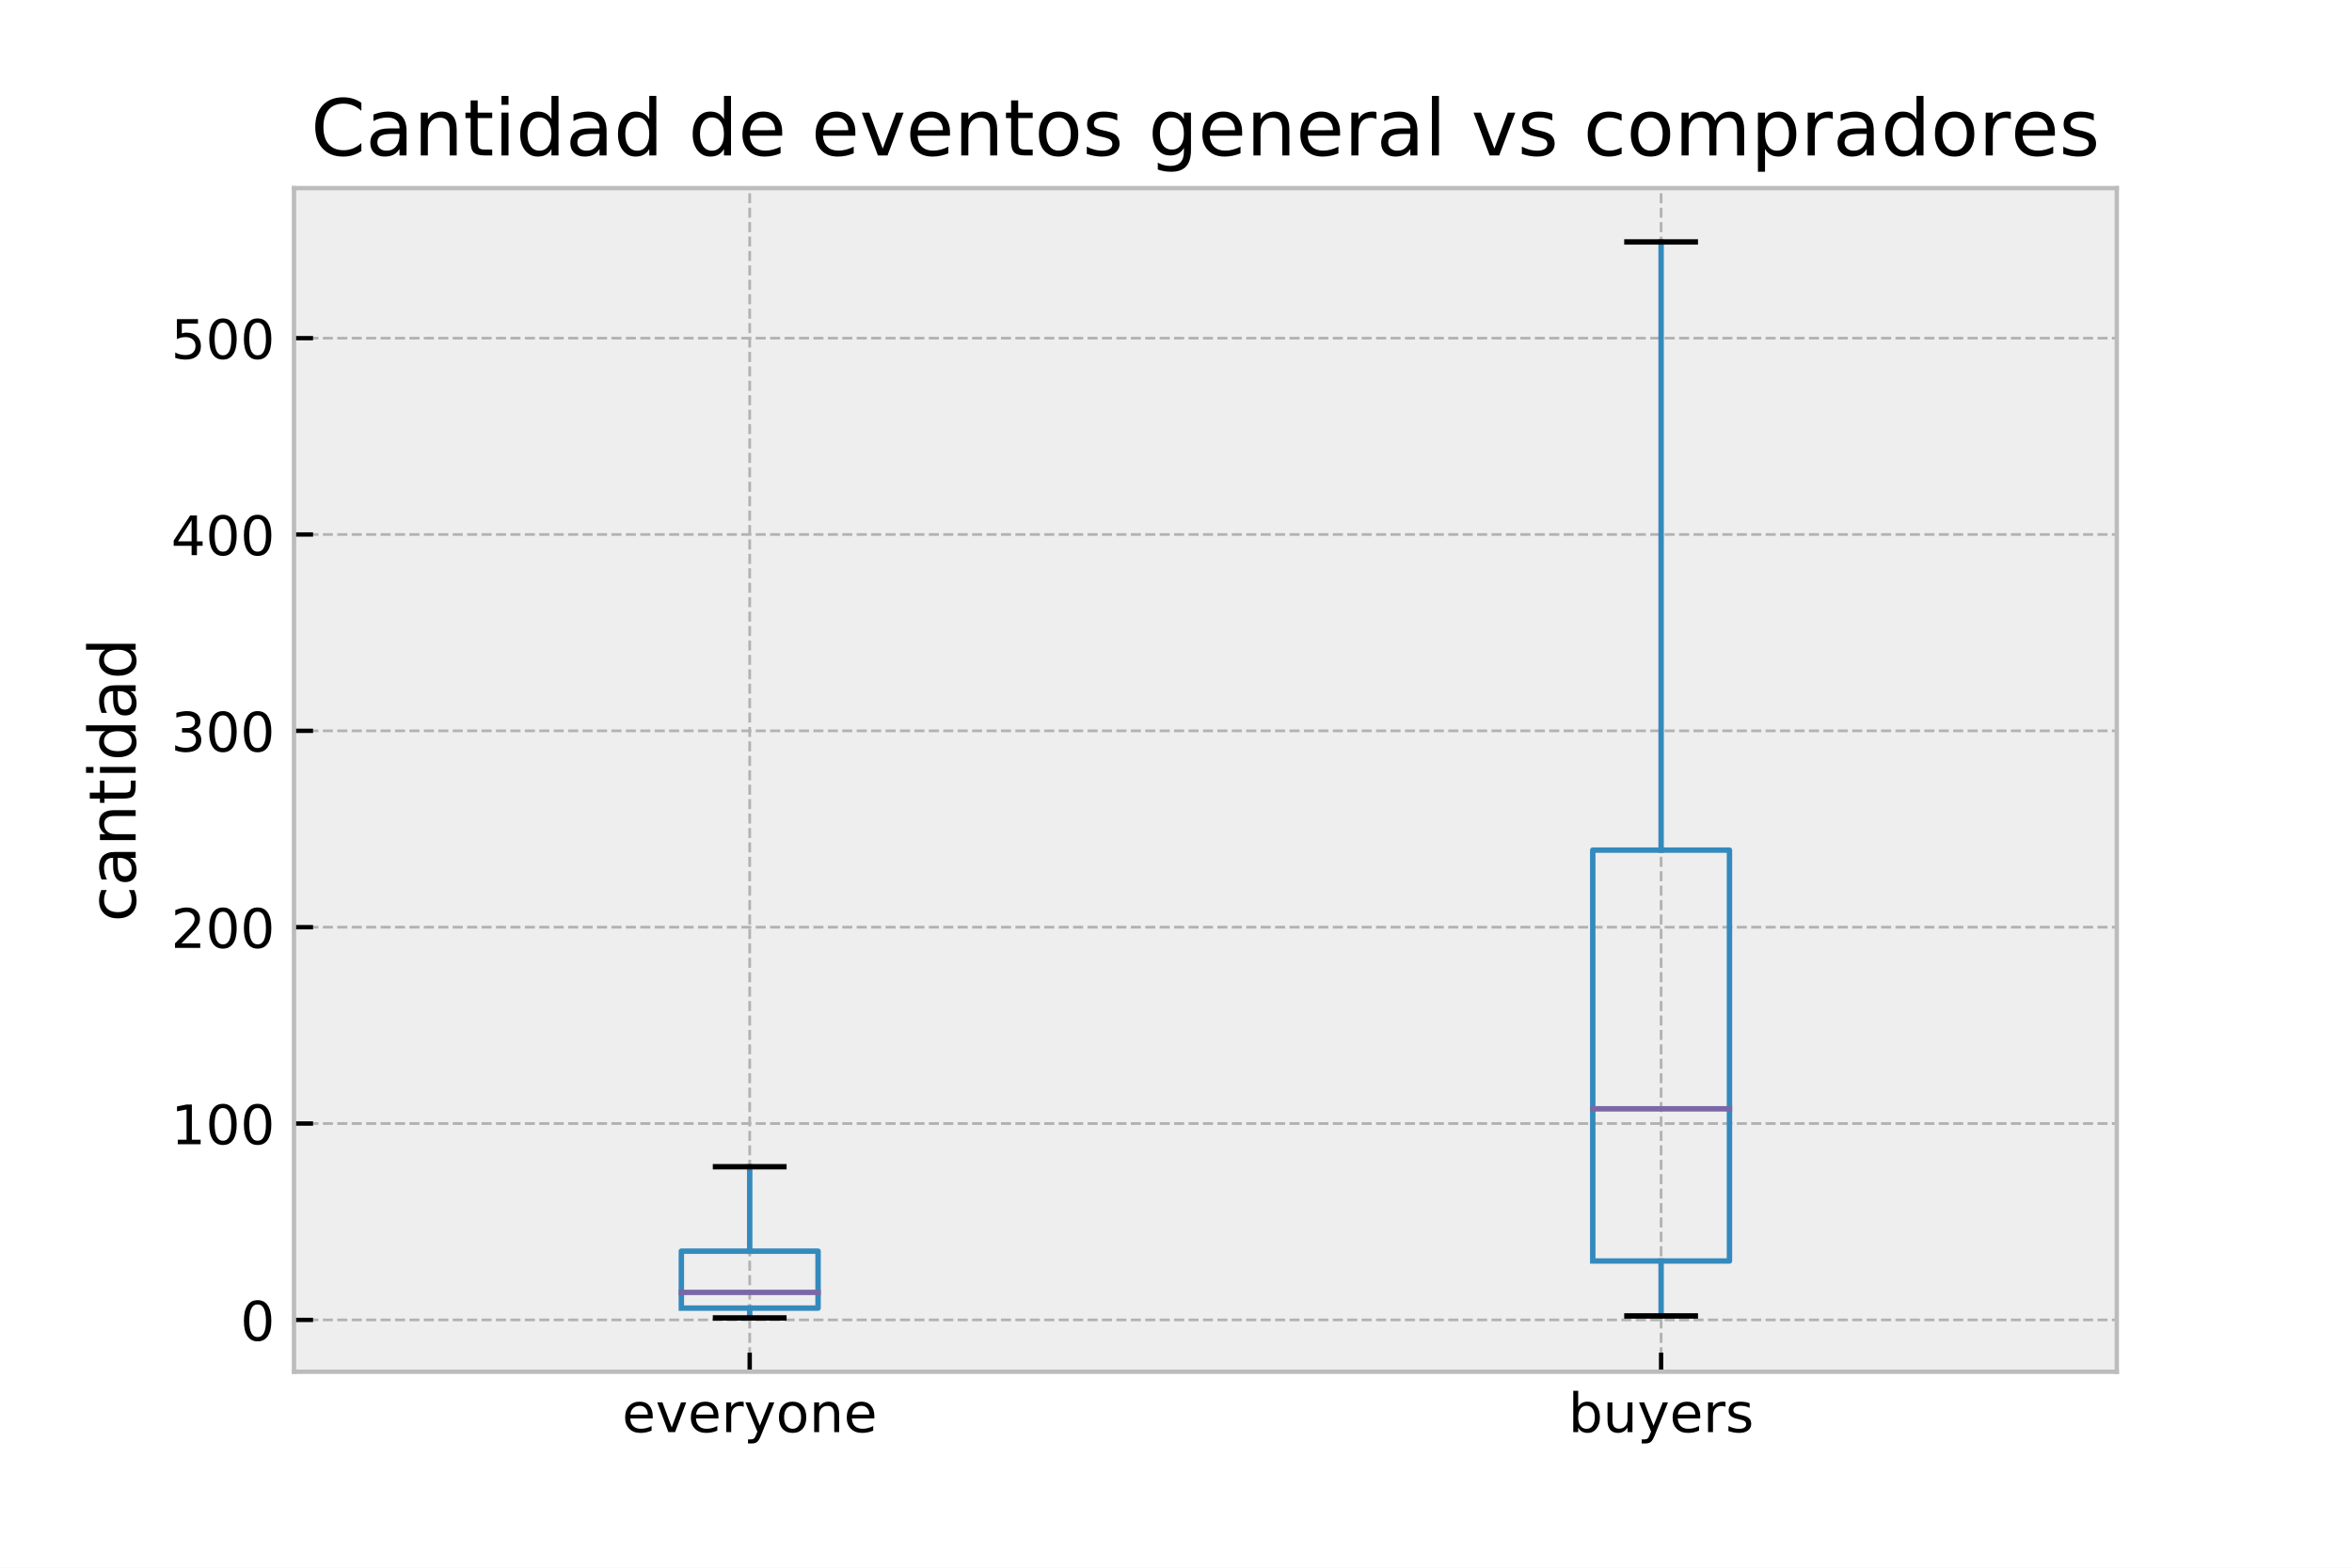
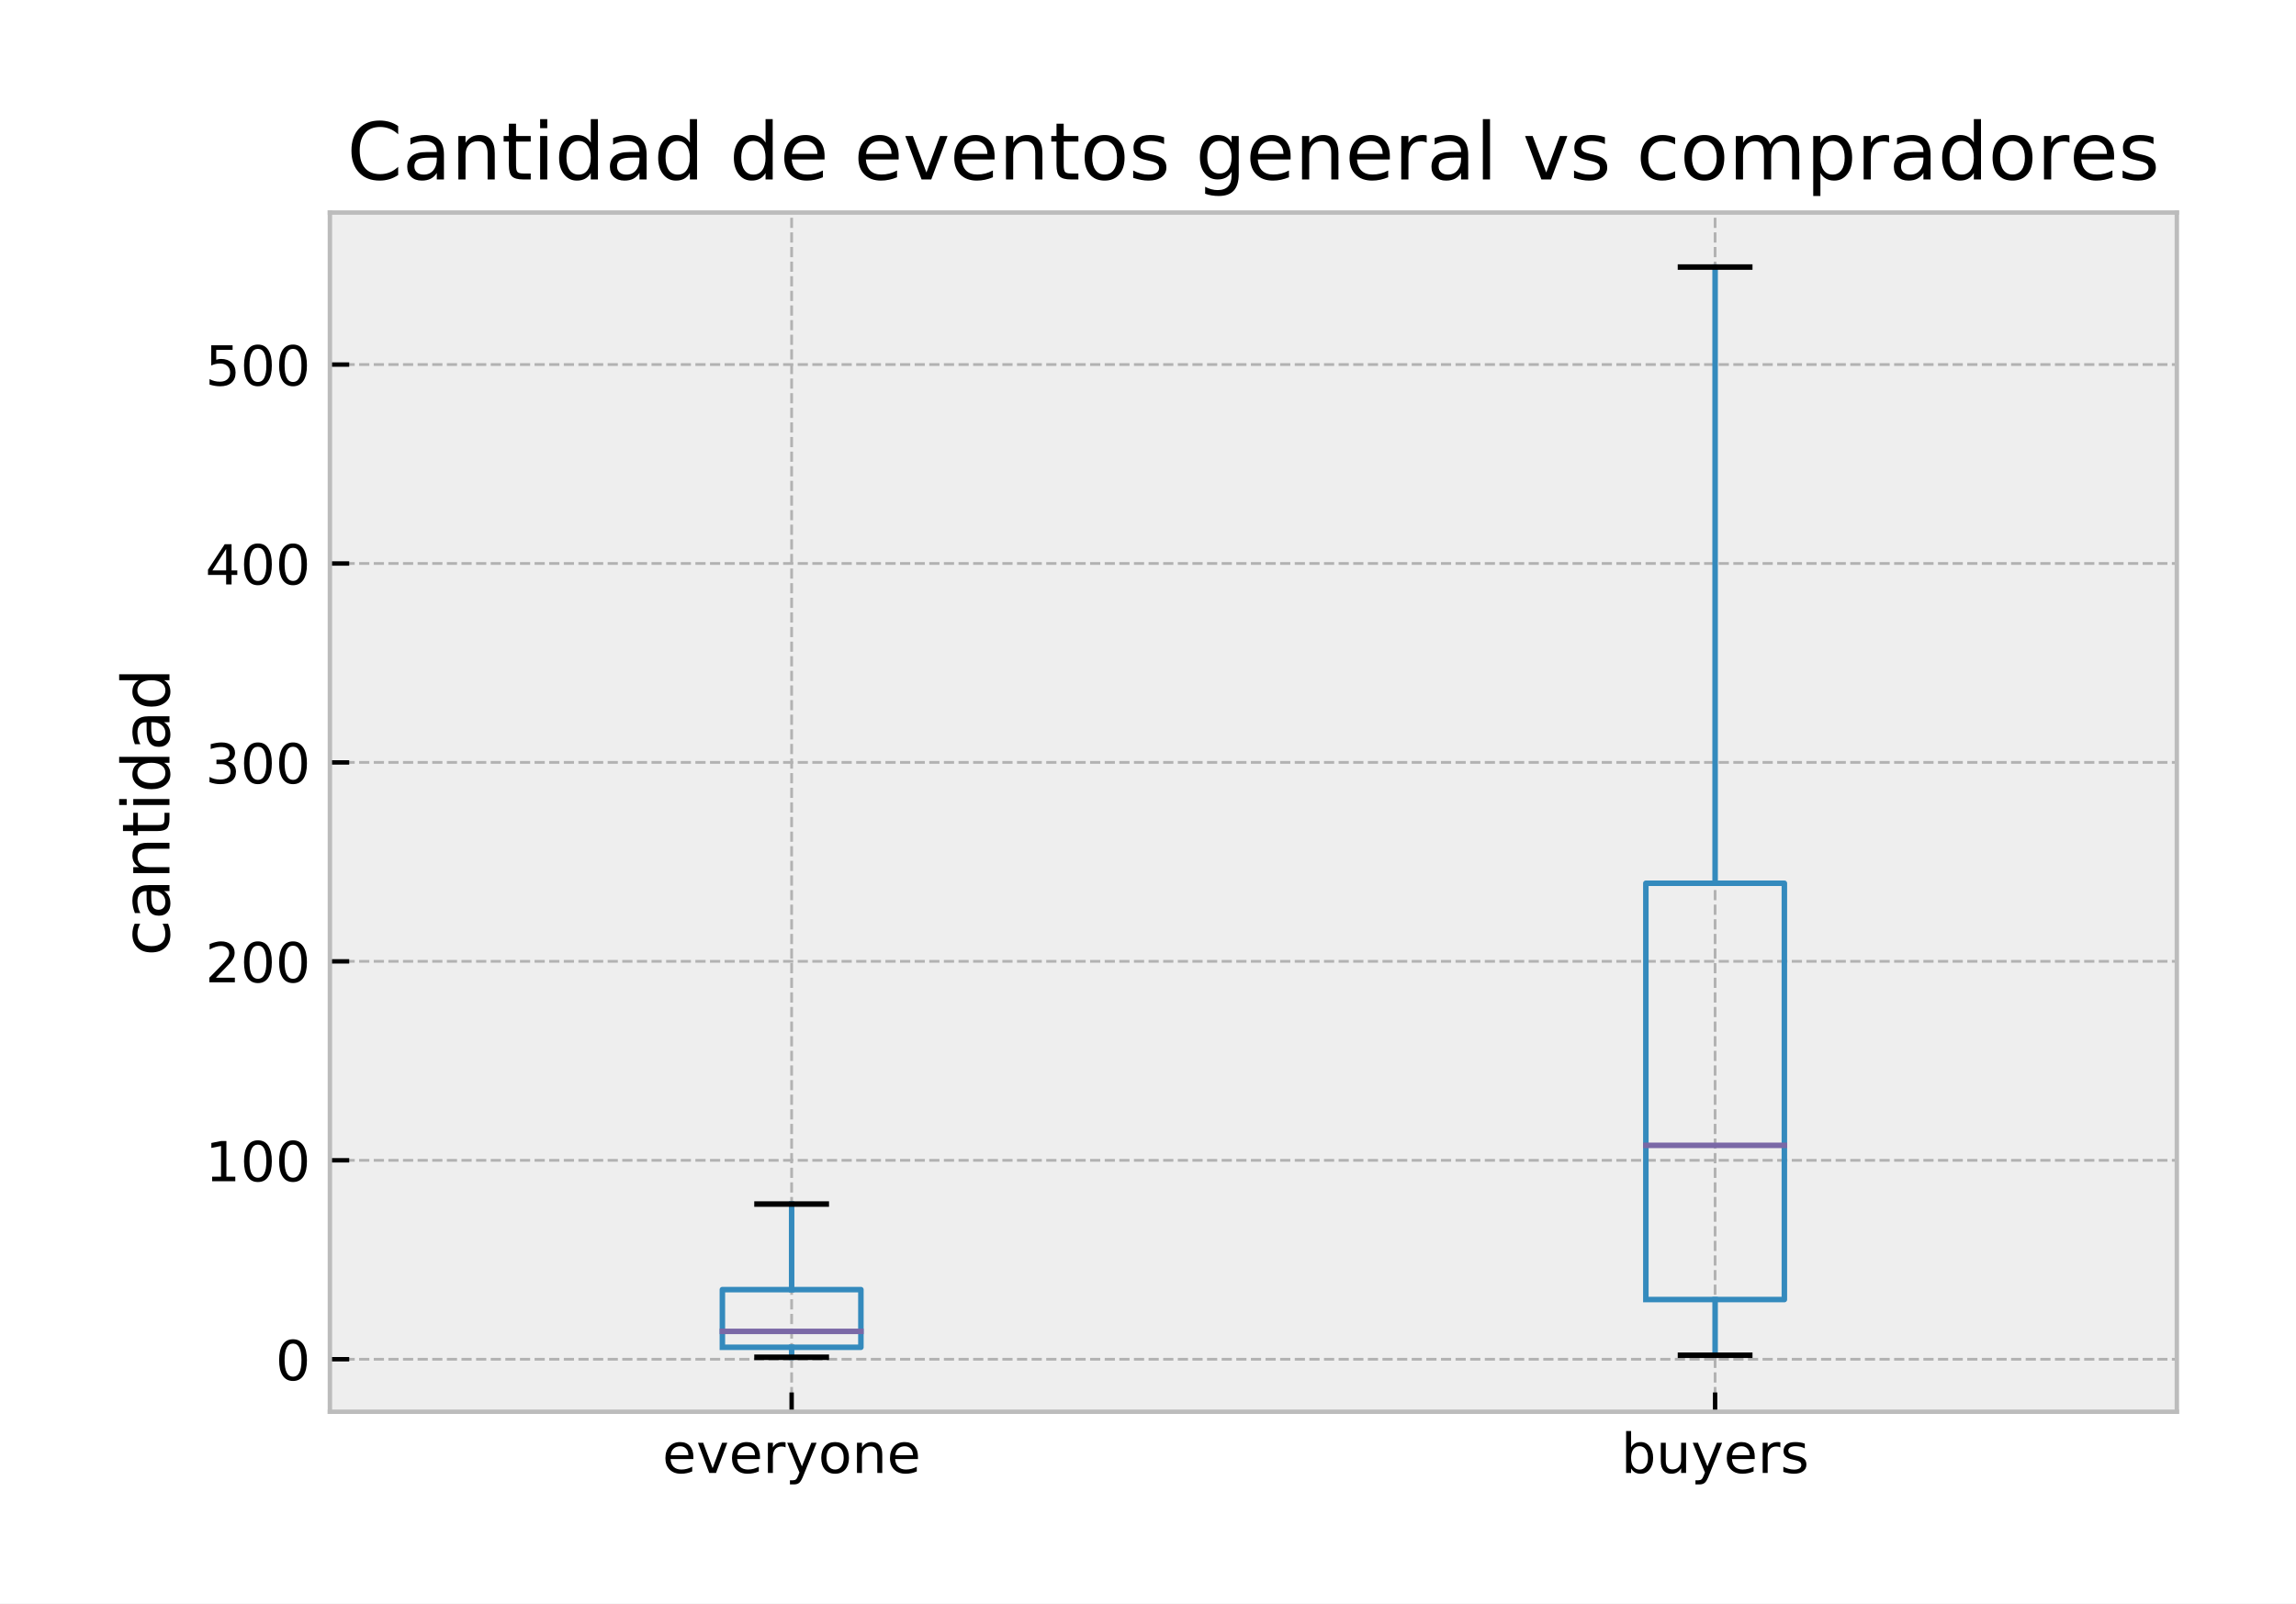
- <svg xmlns="http://www.w3.org/2000/svg" xmlns:xlink="http://www.w3.org/1999/xlink" height="288pt" version="1.1" viewBox="0 0 432 288" width="432pt">
+ <svg xmlns="http://www.w3.org/2000/svg" xmlns:xlink="http://www.w3.org/1999/xlink" height="290.76pt" version="1.1" viewBox="0 0 416.201 290.76" width="416.201pt">
  <defs>
    <style type="text/css">
*{stroke-linecap:butt;stroke-linejoin:round;}
  </style>
  </defs>
  <g id="figure_1">
    <g id="patch_1">
-       <path d="M 0 288  L 432 288  L 432 0  L 0 0  z " style="fill:#ffffff;" />
+       <path d="M 0 290.76  L 416.201 290.76  L 416.201 0  L 0 0  z " style="fill:#ffffff;" />
    </g>
    <g id="axes_1">
      <g id="patch_2">
-         <path d="M 54 252  L 388.8 252  L 388.8 34.56  L 54 34.56  z " style="fill:#eeeeee;" />
+         <path d="M 59.801 255.982  L 394.601 255.982  L 394.601 38.542  L 59.801 38.542  z " style="fill:#eeeeee;" />
      </g>
      <g id="matplotlib.axis_1">
        <g id="xtick_1">
          <g id="line2d_1">
-             <path clip-path="url(#pa80b5f60e4)" d="M 137.7 252  L 137.7 34.56  " style="fill:none;stroke:#b2b2b2;stroke-dasharray:1.85,0.8;stroke-dashoffset:0;stroke-width:0.5;" />
+             <path clip-path="url(#pa3adc025d6)" d="M 143.501 255.982  L 143.501 38.542  " style="fill:none;stroke:#b2b2b2;stroke-dasharray:1.85,0.8;stroke-dashoffset:0;stroke-width:0.5;" />
          </g>
          <g id="line2d_2">
            <defs>
-               <path d="M 0 0  L 0 -3.5  " id="m157e91b343" style="stroke:#000000;stroke-width:0.8;" />
-             </defs>
-             <g>
-               <use style="stroke:#000000;stroke-width:0.8;" x="137.7" xlink:href="#m157e91b343" y="252" />
+               <path d="M 0 0  L 0 -3.5  " id="mb168acf467" style="stroke:#000000;stroke-width:0.8;" />
+             </defs>
+             <g>
+               <use style="stroke:#000000;stroke-width:0.8;" x="143.501" xlink:href="#mb168acf467" y="255.982" />
            </g>
          </g>
          <g id="text_1">
            <defs>
              <path d="M 56.203 29.594  L 56.203 25.203  L 14.891 25.203  Q 15.484 15.922 20.484 11.062  Q 25.484 6.203 34.422 6.203  Q 39.594 6.203 44.453 7.469  Q 49.312 8.734 54.109 11.281  L 54.109 2.781  Q 49.266 0.734 44.188 -0.344  Q 39.109 -1.422 33.891 -1.422  Q 20.797 -1.422 13.156 6.188  Q 5.516 13.812 5.516 26.812  Q 5.516 40.234 12.766 48.109  Q 20.016 56 32.328 56  Q 43.359 56 49.781 48.891  Q 56.203 41.797 56.203 29.594  z M 47.219 32.234  Q 47.125 39.594 43.094 43.984  Q 39.062 48.391 32.422 48.391  Q 24.906 48.391 20.391 44.141  Q 15.875 39.891 15.188 32.172  z " id="DejaVuSans-65" />
              <path d="M 2.984 54.688  L 12.5 54.688  L 29.594 8.797  L 46.688 54.688  L 56.203 54.688  L 35.688 0  L 23.484 0  z " id="DejaVuSans-76" />
              <path d="M 41.109 46.297  Q 39.594 47.172 37.812 47.578  Q 36.031 48 33.891 48  Q 26.266 48 22.188 43.047  Q 18.109 38.094 18.109 28.812  L 18.109 0  L 9.078 0  L 9.078 54.688  L 18.109 54.688  L 18.109 46.188  Q 20.953 51.172 25.484 53.578  Q 30.031 56 36.531 56  Q 37.453 56 38.578 55.875  Q 39.703 55.766 41.062 55.516  z " id="DejaVuSans-72" />
              <path d="M 32.172 -5.078  Q 28.375 -14.844 24.75 -17.812  Q 21.141 -20.797 15.094 -20.797  L 7.906 -20.797  L 7.906 -13.281  L 13.188 -13.281  Q 16.891 -13.281 18.938 -11.516  Q 21 -9.766 23.484 -3.219  L 25.094 0.875  L 2.984 54.688  L 12.5 54.688  L 29.594 11.922  L 46.688 54.688  L 56.203 54.688  z " id="DejaVuSans-79" />
              <path d="M 30.609 48.391  Q 23.391 48.391 19.188 42.75  Q 14.984 37.109 14.984 27.297  Q 14.984 17.484 19.156 11.844  Q 23.344 6.203 30.609 6.203  Q 37.797 6.203 41.984 11.859  Q 46.188 17.531 46.188 27.297  Q 46.188 37.016 41.984 42.703  Q 37.797 48.391 30.609 48.391  z M 30.609 56  Q 42.328 56 49.016 48.375  Q 55.719 40.766 55.719 27.297  Q 55.719 13.875 49.016 6.219  Q 42.328 -1.422 30.609 -1.422  Q 18.844 -1.422 12.172 6.219  Q 5.516 13.875 5.516 27.297  Q 5.516 40.766 12.172 48.375  Q 18.844 56 30.609 56  z " id="DejaVuSans-6f" />
              <path d="M 54.891 33.016  L 54.891 0  L 45.906 0  L 45.906 32.719  Q 45.906 40.484 42.875 44.328  Q 39.844 48.188 33.797 48.188  Q 26.516 48.188 22.312 43.547  Q 18.109 38.922 18.109 30.906  L 18.109 0  L 9.078 0  L 9.078 54.688  L 18.109 54.688  L 18.109 46.188  Q 21.344 51.125 25.703 53.562  Q 30.078 56 35.797 56  Q 45.219 56 50.047 50.172  Q 54.891 44.344 54.891 33.016  z " id="DejaVuSans-6e" />
            </defs>
-             <g transform="translate(114.268 263.0984)scale(0.1 -0.1)">
+             <g transform="translate(120.0692 267.0802)scale(0.1 -0.1)">
              <use xlink:href="#DejaVuSans-65" />
              <use x="61.523" xlink:href="#DejaVuSans-76" />
              <use x="120.703" xlink:href="#DejaVuSans-65" />
              <use x="182.227" xlink:href="#DejaVuSans-72" />
              <use x="223.34" xlink:href="#DejaVuSans-79" />
              <use x="282.52" xlink:href="#DejaVuSans-6f" />
              <use x="343.701" xlink:href="#DejaVuSans-6e" />
              <use x="407.08" xlink:href="#DejaVuSans-65" />
            </g>
          </g>
        </g>
        <g id="xtick_2">
          <g id="line2d_3">
-             <path clip-path="url(#pa80b5f60e4)" d="M 305.1 252  L 305.1 34.56  " style="fill:none;stroke:#b2b2b2;stroke-dasharray:1.85,0.8;stroke-dashoffset:0;stroke-width:0.5;" />
+             <path clip-path="url(#pa3adc025d6)" d="M 310.901 255.982  L 310.901 38.542  " style="fill:none;stroke:#b2b2b2;stroke-dasharray:1.85,0.8;stroke-dashoffset:0;stroke-width:0.5;" />
          </g>
          <g id="line2d_4">
            <g>
-               <use style="stroke:#000000;stroke-width:0.8;" x="305.1" xlink:href="#m157e91b343" y="252" />
+               <use style="stroke:#000000;stroke-width:0.8;" x="310.901" xlink:href="#mb168acf467" y="255.982" />
            </g>
          </g>
          <g id="text_2">
            <defs>
              <path d="M 48.688 27.297  Q 48.688 37.203 44.609 42.844  Q 40.531 48.484 33.406 48.484  Q 26.266 48.484 22.188 42.844  Q 18.109 37.203 18.109 27.297  Q 18.109 17.391 22.188 11.75  Q 26.266 6.109 33.406 6.109  Q 40.531 6.109 44.609 11.75  Q 48.688 17.391 48.688 27.297  z M 18.109 46.391  Q 20.953 51.266 25.266 53.625  Q 29.594 56 35.594 56  Q 45.562 56 51.781 48.094  Q 58.016 40.188 58.016 27.297  Q 58.016 14.406 51.781 6.484  Q 45.562 -1.422 35.594 -1.422  Q 29.594 -1.422 25.266 0.953  Q 20.953 3.328 18.109 8.203  L 18.109 0  L 9.078 0  L 9.078 75.984  L 18.109 75.984  z " id="DejaVuSans-62" />
              <path d="M 8.5 21.578  L 8.5 54.688  L 17.484 54.688  L 17.484 21.922  Q 17.484 14.156 20.5 10.266  Q 23.531 6.391 29.594 6.391  Q 36.859 6.391 41.078 11.031  Q 45.312 15.672 45.312 23.688  L 45.312 54.688  L 54.297 54.688  L 54.297 0  L 45.312 0  L 45.312 8.406  Q 42.047 3.422 37.719 1  Q 33.406 -1.422 27.688 -1.422  Q 18.266 -1.422 13.375 4.438  Q 8.5 10.297 8.5 21.578  z M 31.109 56  z " id="DejaVuSans-75" />
              <path d="M 44.281 53.078  L 44.281 44.578  Q 40.484 46.531 36.375 47.5  Q 32.281 48.484 27.875 48.484  Q 21.188 48.484 17.844 46.438  Q 14.5 44.391 14.5 40.281  Q 14.5 37.156 16.891 35.375  Q 19.281 33.594 26.516 31.984  L 29.594 31.297  Q 39.156 29.25 43.188 25.516  Q 47.219 21.781 47.219 15.094  Q 47.219 7.469 41.188 3.016  Q 35.156 -1.422 24.609 -1.422  Q 20.219 -1.422 15.453 -0.562  Q 10.688 0.297 5.422 2  L 5.422 11.281  Q 10.406 8.688 15.234 7.391  Q 20.062 6.109 24.812 6.109  Q 31.156 6.109 34.562 8.281  Q 37.984 10.453 37.984 14.406  Q 37.984 18.062 35.516 20.016  Q 33.062 21.969 24.703 23.781  L 21.578 24.516  Q 13.234 26.266 9.516 29.906  Q 5.812 33.547 5.812 39.891  Q 5.812 47.609 11.281 51.797  Q 16.75 56 26.812 56  Q 31.781 56 36.172 55.266  Q 40.578 54.547 44.281 53.078  z " id="DejaVuSans-73" />
            </defs>
-             <g transform="translate(288.0609 263.0984)scale(0.1 -0.1)">
+             <g transform="translate(293.8622 267.0802)scale(0.1 -0.1)">
              <use xlink:href="#DejaVuSans-62" />
              <use x="63.477" xlink:href="#DejaVuSans-75" />
              <use x="126.855" xlink:href="#DejaVuSans-79" />
              <use x="186.035" xlink:href="#DejaVuSans-65" />
              <use x="247.559" xlink:href="#DejaVuSans-72" />
              <use x="288.672" xlink:href="#DejaVuSans-73" />
            </g>
          </g>
        </g>
      </g>
      <g id="matplotlib.axis_2">
        <g id="ytick_1">
          <g id="line2d_5">
-             <path clip-path="url(#pa80b5f60e4)" d="M 54 242.477  L 388.8 242.477  " style="fill:none;stroke:#b2b2b2;stroke-dasharray:1.85,0.8;stroke-dashoffset:0;stroke-width:0.5;" />
+             <path clip-path="url(#pa3adc025d6)" d="M 59.801 246.459  L 394.601 246.459  " style="fill:none;stroke:#b2b2b2;stroke-dasharray:1.85,0.8;stroke-dashoffset:0;stroke-width:0.5;" />
          </g>
          <g id="line2d_6">
            <defs>
-               <path d="M 0 0  L 3.5 0  " id="md547cbc8a0" style="stroke:#000000;stroke-width:0.8;" />
-             </defs>
-             <g>
-               <use style="stroke:#000000;stroke-width:0.8;" x="54" xlink:href="#md547cbc8a0" y="242.477" />
+               <path d="M 0 0  L 3.5 0  " id="m2ea840e830" style="stroke:#000000;stroke-width:0.8;" />
+             </defs>
+             <g>
+               <use style="stroke:#000000;stroke-width:0.8;" x="59.801" xlink:href="#m2ea840e830" y="246.459" />
            </g>
          </g>
          <g id="text_3">
            <defs>
              <path d="M 31.781 66.406  Q 24.172 66.406 20.328 58.906  Q 16.5 51.422 16.5 36.375  Q 16.5 21.391 20.328 13.891  Q 24.172 6.391 31.781 6.391  Q 39.453 6.391 43.281 13.891  Q 47.125 21.391 47.125 36.375  Q 47.125 51.422 43.281 58.906  Q 39.453 66.406 31.781 66.406  z M 31.781 74.219  Q 44.047 74.219 50.516 64.516  Q 56.984 54.828 56.984 36.375  Q 56.984 17.969 50.516 8.266  Q 44.047 -1.422 31.781 -1.422  Q 19.531 -1.422 13.062 8.266  Q 6.594 17.969 6.594 36.375  Q 6.594 54.828 13.062 64.516  Q 19.531 74.219 31.781 74.219  z " id="DejaVuSans-30" />
            </defs>
-             <g transform="translate(44.1375 246.2763)scale(0.1 -0.1)">
+             <g transform="translate(49.93875 250.258)scale(0.1 -0.1)">
              <use xlink:href="#DejaVuSans-30" />
            </g>
          </g>
        </g>
        <g id="ytick_2">
          <g id="line2d_7">
-             <path clip-path="url(#pa80b5f60e4)" d="M 54 206.405  L 388.8 206.405  " style="fill:none;stroke:#b2b2b2;stroke-dasharray:1.85,0.8;stroke-dashoffset:0;stroke-width:0.5;" />
+             <path clip-path="url(#pa3adc025d6)" d="M 59.801 210.387  L 394.601 210.387  " style="fill:none;stroke:#b2b2b2;stroke-dasharray:1.85,0.8;stroke-dashoffset:0;stroke-width:0.5;" />
          </g>
          <g id="line2d_8">
            <g>
-               <use style="stroke:#000000;stroke-width:0.8;" x="54" xlink:href="#md547cbc8a0" y="206.405" />
+               <use style="stroke:#000000;stroke-width:0.8;" x="59.801" xlink:href="#m2ea840e830" y="210.387" />
            </g>
          </g>
          <g id="text_4">
            <defs>
              <path d="M 12.406 8.297  L 28.516 8.297  L 28.516 63.922  L 10.984 60.406  L 10.984 69.391  L 28.422 72.906  L 38.281 72.906  L 38.281 8.297  L 54.391 8.297  L 54.391 0  L 12.406 0  z " id="DejaVuSans-31" />
            </defs>
-             <g transform="translate(31.4125 210.2046)scale(0.1 -0.1)">
+             <g transform="translate(37.21375 214.1864)scale(0.1 -0.1)">
              <use xlink:href="#DejaVuSans-31" />
              <use x="63.623" xlink:href="#DejaVuSans-30" />
              <use x="127.246" xlink:href="#DejaVuSans-30" />
            </g>
          </g>
        </g>
        <g id="ytick_3">
          <g id="line2d_9">
-             <path clip-path="url(#pa80b5f60e4)" d="M 54 170.334  L 388.8 170.334  " style="fill:none;stroke:#b2b2b2;stroke-dasharray:1.85,0.8;stroke-dashoffset:0;stroke-width:0.5;" />
+             <path clip-path="url(#pa3adc025d6)" d="M 59.801 174.315  L 394.601 174.315  " style="fill:none;stroke:#b2b2b2;stroke-dasharray:1.85,0.8;stroke-dashoffset:0;stroke-width:0.5;" />
          </g>
          <g id="line2d_10">
            <g>
-               <use style="stroke:#000000;stroke-width:0.8;" x="54" xlink:href="#md547cbc8a0" y="170.334" />
+               <use style="stroke:#000000;stroke-width:0.8;" x="59.801" xlink:href="#m2ea840e830" y="174.315" />
            </g>
          </g>
          <g id="text_5">
            <defs>
              <path d="M 19.188 8.297  L 53.609 8.297  L 53.609 0  L 7.328 0  L 7.328 8.297  Q 12.938 14.109 22.625 23.891  Q 32.328 33.688 34.812 36.531  Q 39.547 41.844 41.422 45.531  Q 43.312 49.219 43.312 52.781  Q 43.312 58.594 39.234 62.25  Q 35.156 65.922 28.609 65.922  Q 23.969 65.922 18.812 64.312  Q 13.672 62.703 7.812 59.422  L 7.812 69.391  Q 13.766 71.781 18.938 73  Q 24.125 74.219 28.422 74.219  Q 39.75 74.219 46.484 68.547  Q 53.219 62.891 53.219 53.422  Q 53.219 48.922 51.531 44.891  Q 49.859 40.875 45.406 35.406  Q 44.188 33.984 37.641 27.219  Q 31.109 20.453 19.188 8.297  z " id="DejaVuSans-32" />
            </defs>
-             <g transform="translate(31.4125 174.133)scale(0.1 -0.1)">
+             <g transform="translate(37.21375 178.1147)scale(0.1 -0.1)">
              <use xlink:href="#DejaVuSans-32" />
              <use x="63.623" xlink:href="#DejaVuSans-30" />
              <use x="127.246" xlink:href="#DejaVuSans-30" />
            </g>
          </g>
        </g>
        <g id="ytick_4">
          <g id="line2d_11">
-             <path clip-path="url(#pa80b5f60e4)" d="M 54 134.262  L 388.8 134.262  " style="fill:none;stroke:#b2b2b2;stroke-dasharray:1.85,0.8;stroke-dashoffset:0;stroke-width:0.5;" />
+             <path clip-path="url(#pa3adc025d6)" d="M 59.801 138.244  L 394.601 138.244  " style="fill:none;stroke:#b2b2b2;stroke-dasharray:1.85,0.8;stroke-dashoffset:0;stroke-width:0.5;" />
          </g>
          <g id="line2d_12">
            <g>
-               <use style="stroke:#000000;stroke-width:0.8;" x="54" xlink:href="#md547cbc8a0" y="134.262" />
+               <use style="stroke:#000000;stroke-width:0.8;" x="59.801" xlink:href="#m2ea840e830" y="138.244" />
            </g>
          </g>
          <g id="text_6">
            <defs>
              <path d="M 40.578 39.312  Q 47.656 37.797 51.625 33  Q 55.609 28.219 55.609 21.188  Q 55.609 10.406 48.188 4.484  Q 40.766 -1.422 27.094 -1.422  Q 22.516 -1.422 17.656 -0.516  Q 12.797 0.391 7.625 2.203  L 7.625 11.719  Q 11.719 9.328 16.594 8.109  Q 21.484 6.891 26.812 6.891  Q 36.078 6.891 40.938 10.547  Q 45.797 14.203 45.797 21.188  Q 45.797 27.641 41.281 31.266  Q 36.766 34.906 28.719 34.906  L 20.219 34.906  L 20.219 43.016  L 29.109 43.016  Q 36.375 43.016 40.234 45.922  Q 44.094 48.828 44.094 54.297  Q 44.094 59.906 40.109 62.906  Q 36.141 65.922 28.719 65.922  Q 24.656 65.922 20.016 65.031  Q 15.375 64.156 9.812 62.312  L 9.812 71.094  Q 15.438 72.656 20.344 73.438  Q 25.25 74.219 29.594 74.219  Q 40.828 74.219 47.359 69.109  Q 53.906 64.016 53.906 55.328  Q 53.906 49.266 50.438 45.094  Q 46.969 40.922 40.578 39.312  z " id="DejaVuSans-33" />
            </defs>
-             <g transform="translate(31.4125 138.0613)scale(0.1 -0.1)">
+             <g transform="translate(37.21375 142.0431)scale(0.1 -0.1)">
              <use xlink:href="#DejaVuSans-33" />
              <use x="63.623" xlink:href="#DejaVuSans-30" />
              <use x="127.246" xlink:href="#DejaVuSans-30" />
            </g>
          </g>
        </g>
        <g id="ytick_5">
          <g id="line2d_13">
-             <path clip-path="url(#pa80b5f60e4)" d="M 54 98.19  L 388.8 98.19  " style="fill:none;stroke:#b2b2b2;stroke-dasharray:1.85,0.8;stroke-dashoffset:0;stroke-width:0.5;" />
+             <path clip-path="url(#pa3adc025d6)" d="M 59.801 102.172  L 394.601 102.172  " style="fill:none;stroke:#b2b2b2;stroke-dasharray:1.85,0.8;stroke-dashoffset:0;stroke-width:0.5;" />
          </g>
          <g id="line2d_14">
            <g>
-               <use style="stroke:#000000;stroke-width:0.8;" x="54" xlink:href="#md547cbc8a0" y="98.19" />
+               <use style="stroke:#000000;stroke-width:0.8;" x="59.801" xlink:href="#m2ea840e830" y="102.172" />
            </g>
          </g>
          <g id="text_7">
            <defs>
              <path d="M 37.797 64.312  L 12.891 25.391  L 37.797 25.391  z M 35.203 72.906  L 47.609 72.906  L 47.609 25.391  L 58.016 25.391  L 58.016 17.188  L 47.609 17.188  L 47.609 0  L 37.797 0  L 37.797 17.188  L 4.891 17.188  L 4.891 26.703  z " id="DejaVuSans-34" />
            </defs>
-             <g transform="translate(31.4125 101.9896)scale(0.1 -0.1)">
+             <g transform="translate(37.21375 105.9714)scale(0.1 -0.1)">
              <use xlink:href="#DejaVuSans-34" />
              <use x="63.623" xlink:href="#DejaVuSans-30" />
              <use x="127.246" xlink:href="#DejaVuSans-30" />
            </g>
          </g>
        </g>
        <g id="ytick_6">
          <g id="line2d_15">
-             <path clip-path="url(#pa80b5f60e4)" d="M 54 62.119  L 388.8 62.119  " style="fill:none;stroke:#b2b2b2;stroke-dasharray:1.85,0.8;stroke-dashoffset:0;stroke-width:0.5;" />
+             <path clip-path="url(#pa3adc025d6)" d="M 59.801 66.101  L 394.601 66.101  " style="fill:none;stroke:#b2b2b2;stroke-dasharray:1.85,0.8;stroke-dashoffset:0;stroke-width:0.5;" />
          </g>
          <g id="line2d_16">
            <g>
-               <use style="stroke:#000000;stroke-width:0.8;" x="54" xlink:href="#md547cbc8a0" y="62.119" />
+               <use style="stroke:#000000;stroke-width:0.8;" x="59.801" xlink:href="#m2ea840e830" y="66.101" />
            </g>
          </g>
          <g id="text_8">
            <defs>
              <path d="M 10.797 72.906  L 49.516 72.906  L 49.516 64.594  L 19.828 64.594  L 19.828 46.734  Q 21.969 47.469 24.109 47.828  Q 26.266 48.188 28.422 48.188  Q 40.625 48.188 47.75 41.5  Q 54.891 34.812 54.891 23.391  Q 54.891 11.625 47.562 5.094  Q 40.234 -1.422 26.906 -1.422  Q 22.312 -1.422 17.547 -0.641  Q 12.797 0.141 7.719 1.703  L 7.719 11.625  Q 12.109 9.234 16.797 8.062  Q 21.484 6.891 26.703 6.891  Q 35.156 6.891 40.078 11.328  Q 45.016 15.766 45.016 23.391  Q 45.016 31 40.078 35.438  Q 35.156 39.891 26.703 39.891  Q 22.75 39.891 18.812 39.016  Q 14.891 38.141 10.797 36.281  z " id="DejaVuSans-35" />
            </defs>
-             <g transform="translate(31.4125 65.91797)scale(0.1 -0.1)">
+             <g transform="translate(37.21375 69.89972)scale(0.1 -0.1)">
              <use xlink:href="#DejaVuSans-35" />
              <use x="63.623" xlink:href="#DejaVuSans-30" />
              <use x="127.246" xlink:href="#DejaVuSans-30" />
            </g>
          </g>
        </g>
        <g id="text_9">
          <defs>
            <path d="M 48.781 52.594  L 48.781 44.188  Q 44.969 46.297 41.141 47.344  Q 37.312 48.391 33.406 48.391  Q 24.656 48.391 19.812 42.844  Q 14.984 37.312 14.984 27.297  Q 14.984 17.281 19.812 11.734  Q 24.656 6.203 33.406 6.203  Q 37.312 6.203 41.141 7.25  Q 44.969 8.297 48.781 10.406  L 48.781 2.094  Q 45.016 0.344 40.984 -0.531  Q 36.969 -1.422 32.422 -1.422  Q 20.062 -1.422 12.781 6.344  Q 5.516 14.109 5.516 27.297  Q 5.516 40.672 12.859 48.328  Q 20.219 56 33.016 56  Q 37.156 56 41.109 55.141  Q 45.062 54.297 48.781 52.594  z " id="DejaVuSans-63" />
            <path d="M 34.281 27.484  Q 23.391 27.484 19.188 25  Q 14.984 22.516 14.984 16.5  Q 14.984 11.719 18.141 8.906  Q 21.297 6.109 26.703 6.109  Q 34.188 6.109 38.703 11.406  Q 43.219 16.703 43.219 25.484  L 43.219 27.484  z M 52.203 31.203  L 52.203 0  L 43.219 0  L 43.219 8.297  Q 40.141 3.328 35.547 0.953  Q 30.953 -1.422 24.312 -1.422  Q 15.922 -1.422 10.953 3.297  Q 6 8.016 6 15.922  Q 6 25.141 12.172 29.828  Q 18.359 34.516 30.609 34.516  L 43.219 34.516  L 43.219 35.406  Q 43.219 41.609 39.141 45  Q 35.062 48.391 27.688 48.391  Q 23 48.391 18.547 47.266  Q 14.109 46.141 10.016 43.891  L 10.016 52.203  Q 14.938 54.109 19.578 55.047  Q 24.219 56 28.609 56  Q 40.484 56 46.344 49.844  Q 52.203 43.703 52.203 31.203  z " id="DejaVuSans-61" />
            <path d="M 18.312 70.219  L 18.312 54.688  L 36.812 54.688  L 36.812 47.703  L 18.312 47.703  L 18.312 18.016  Q 18.312 11.328 20.141 9.422  Q 21.969 7.516 27.594 7.516  L 36.812 7.516  L 36.812 0  L 27.594 0  Q 17.188 0 13.234 3.875  Q 9.281 7.766 9.281 18.016  L 9.281 47.703  L 2.688 47.703  L 2.688 54.688  L 9.281 54.688  L 9.281 70.219  z " id="DejaVuSans-74" />
            <path d="M 9.422 54.688  L 18.406 54.688  L 18.406 0  L 9.422 0  z M 9.422 75.984  L 18.406 75.984  L 18.406 64.594  L 9.422 64.594  z " id="DejaVuSans-69" />
            <path d="M 45.406 46.391  L 45.406 75.984  L 54.391 75.984  L 54.391 0  L 45.406 0  L 45.406 8.203  Q 42.578 3.328 38.25 0.953  Q 33.938 -1.422 27.875 -1.422  Q 17.969 -1.422 11.734 6.484  Q 5.516 14.406 5.516 27.297  Q 5.516 40.188 11.734 48.094  Q 17.969 56 27.875 56  Q 33.938 56 38.25 53.625  Q 42.578 51.266 45.406 46.391  z M 14.797 27.297  Q 14.797 17.391 18.875 11.75  Q 22.953 6.109 30.078 6.109  Q 37.203 6.109 41.297 11.75  Q 45.406 17.391 45.406 27.297  Q 45.406 37.203 41.297 42.844  Q 37.203 48.484 30.078 48.484  Q 22.953 48.484 18.875 42.844  Q 14.797 37.203 14.797 27.297  z " id="DejaVuSans-64" />
          </defs>
-           <g transform="translate(24.91688 169.3725)rotate(-90)scale(0.12 -0.12)">
+           <g transform="translate(30.71813 173.3543)rotate(-90)scale(0.12 -0.12)">
            <use xlink:href="#DejaVuSans-63" />
            <use x="54.98" xlink:href="#DejaVuSans-61" />
            <use x="116.26" xlink:href="#DejaVuSans-6e" />
            <use x="179.639" xlink:href="#DejaVuSans-74" />
            <use x="218.848" xlink:href="#DejaVuSans-69" />
            <use x="246.631" xlink:href="#DejaVuSans-64" />
            <use x="310.107" xlink:href="#DejaVuSans-61" />
            <use x="371.387" xlink:href="#DejaVuSans-64" />
          </g>
        </g>
      </g>
      <g id="line2d_17">
-         <path clip-path="url(#pa80b5f60e4)" d="M 125.145 240.313  L 150.255 240.313  L 150.255 229.852  L 125.145 229.852  L 125.145 240.313  " style="fill:none;stroke:#348abd;stroke-linecap:square;" />
+         <path clip-path="url(#pa3adc025d6)" d="M 130.946 244.295  L 156.056 244.295  L 156.056 233.834  L 130.946 233.834  L 130.946 244.295  " style="fill:none;stroke:#348abd;stroke-linecap:square;" />
      </g>
      <g id="line2d_18">
-         <path clip-path="url(#pa80b5f60e4)" d="M 137.7 240.313  L 137.7 242.116  " style="fill:none;stroke:#348abd;stroke-linecap:square;" />
+         <path clip-path="url(#pa3adc025d6)" d="M 143.501 244.295  L 143.501 246.098  " style="fill:none;stroke:#348abd;stroke-linecap:square;" />
      </g>
      <g id="line2d_19">
-         <path clip-path="url(#pa80b5f60e4)" d="M 137.7 229.852  L 137.7 214.341  " style="fill:none;stroke:#348abd;stroke-linecap:square;" />
+         <path clip-path="url(#pa3adc025d6)" d="M 143.501 233.834  L 143.501 218.323  " style="fill:none;stroke:#348abd;stroke-linecap:square;" />
      </g>
      <g id="line2d_20">
-         <path clip-path="url(#pa80b5f60e4)" d="M 131.423 242.116  L 143.977 242.116  " style="fill:none;stroke:#000000;stroke-linecap:square;" />
+         <path clip-path="url(#pa3adc025d6)" d="M 137.224 246.098  L 149.779 246.098  " style="fill:none;stroke:#000000;stroke-linecap:square;" />
      </g>
      <g id="line2d_21">
-         <path clip-path="url(#pa80b5f60e4)" d="M 131.423 214.341  L 143.977 214.341  " style="fill:none;stroke:#000000;stroke-linecap:square;" />
+         <path clip-path="url(#pa3adc025d6)" d="M 137.224 218.323  L 149.779 218.323  " style="fill:none;stroke:#000000;stroke-linecap:square;" />
      </g>
      <g id="line2d_22">
-         <path clip-path="url(#pa80b5f60e4)" d="M 292.545 231.656  L 317.655 231.656  L 317.655 156.176  L 292.545 156.176  L 292.545 231.656  " style="fill:none;stroke:#348abd;stroke-linecap:square;" />
+         <path clip-path="url(#pa3adc025d6)" d="M 298.346 235.637  L 323.456 235.637  L 323.456 160.157  L 298.346 160.157  L 298.346 235.637  " style="fill:none;stroke:#348abd;stroke-linecap:square;" />
      </g>
      <g id="line2d_23">
-         <path clip-path="url(#pa80b5f60e4)" d="M 305.1 231.656  L 305.1 241.756  " style="fill:none;stroke:#348abd;stroke-linecap:square;" />
+         <path clip-path="url(#pa3adc025d6)" d="M 310.901 235.637  L 310.901 245.737  " style="fill:none;stroke:#348abd;stroke-linecap:square;" />
      </g>
      <g id="line2d_24">
-         <path clip-path="url(#pa80b5f60e4)" d="M 305.1 156.176  L 305.1 44.444  " style="fill:none;stroke:#348abd;stroke-linecap:square;" />
+         <path clip-path="url(#pa3adc025d6)" d="M 310.901 160.157  L 310.901 48.425  " style="fill:none;stroke:#348abd;stroke-linecap:square;" />
      </g>
      <g id="line2d_25">
-         <path clip-path="url(#pa80b5f60e4)" d="M 298.822 241.756  L 311.377 241.756  " style="fill:none;stroke:#000000;stroke-linecap:square;" />
+         <path clip-path="url(#pa3adc025d6)" d="M 304.624 245.737  L 317.179 245.737  " style="fill:none;stroke:#000000;stroke-linecap:square;" />
      </g>
      <g id="line2d_26">
-         <path clip-path="url(#pa80b5f60e4)" d="M 298.822 44.444  L 311.377 44.444  " style="fill:none;stroke:#000000;stroke-linecap:square;" />
+         <path clip-path="url(#pa3adc025d6)" d="M 304.624 48.425  L 317.179 48.425  " style="fill:none;stroke:#000000;stroke-linecap:square;" />
      </g>
      <g id="line2d_27">
-         <path clip-path="url(#pa80b5f60e4)" d="M 125.145 237.427  L 150.255 237.427  " style="fill:none;stroke:#7a68a6;stroke-linecap:square;" />
+         <path clip-path="url(#pa3adc025d6)" d="M 130.946 241.409  L 156.056 241.409  " style="fill:none;stroke:#7a68a6;stroke-linecap:square;" />
      </g>
      <g id="line2d_28">
-         <path clip-path="url(#pa80b5f60e4)" d="M 292.545 203.7  L 317.655 203.7  " style="fill:none;stroke:#7a68a6;stroke-linecap:square;" />
+         <path clip-path="url(#pa3adc025d6)" d="M 298.346 207.682  L 323.456 207.682  " style="fill:none;stroke:#7a68a6;stroke-linecap:square;" />
      </g>
      <g id="patch_3">
-         <path d="M 54 252  L 54 34.56  " style="fill:none;stroke:#bcbcbc;stroke-linecap:square;stroke-linejoin:miter;stroke-width:0.8;" />
+         <path d="M 59.801 255.982  L 59.801 38.542  " style="fill:none;stroke:#bcbcbc;stroke-linecap:square;stroke-linejoin:miter;stroke-width:0.8;" />
      </g>
      <g id="patch_4">
-         <path d="M 388.8 252  L 388.8 34.56  " style="fill:none;stroke:#bcbcbc;stroke-linecap:square;stroke-linejoin:miter;stroke-width:0.8;" />
+         <path d="M 394.601 255.982  L 394.601 38.542  " style="fill:none;stroke:#bcbcbc;stroke-linecap:square;stroke-linejoin:miter;stroke-width:0.8;" />
      </g>
      <g id="patch_5">
-         <path d="M 54 252  L 388.8 252  " style="fill:none;stroke:#bcbcbc;stroke-linecap:square;stroke-linejoin:miter;stroke-width:0.8;" />
+         <path d="M 59.801 255.982  L 394.601 255.982  " style="fill:none;stroke:#bcbcbc;stroke-linecap:square;stroke-linejoin:miter;stroke-width:0.8;" />
      </g>
      <g id="patch_6">
-         <path d="M 54 34.56  L 388.8 34.56  " style="fill:none;stroke:#bcbcbc;stroke-linecap:square;stroke-linejoin:miter;stroke-width:0.8;" />
+         <path d="M 59.801 38.542  L 394.601 38.542  " style="fill:none;stroke:#bcbcbc;stroke-linecap:square;stroke-linejoin:miter;stroke-width:0.8;" />
      </g>
      <g id="text_10">
        <defs>
          <path d="M 64.406 67.281  L 64.406 56.891  Q 59.422 61.531 53.781 63.812  Q 48.141 66.109 41.797 66.109  Q 29.297 66.109 22.656 58.469  Q 16.016 50.828 16.016 36.375  Q 16.016 21.969 22.656 14.328  Q 29.297 6.688 41.797 6.688  Q 48.141 6.688 53.781 8.984  Q 59.422 11.281 64.406 15.922  L 64.406 5.609  Q 59.234 2.094 53.438 0.328  Q 47.656 -1.422 41.219 -1.422  Q 24.656 -1.422 15.125 8.703  Q 5.609 18.844 5.609 36.375  Q 5.609 53.953 15.125 64.078  Q 24.656 74.219 41.219 74.219  Q 47.75 74.219 53.531 72.484  Q 59.328 70.75 64.406 67.281  z " id="DejaVuSans-43" />
          <path id="DejaVuSans-20" />
          <path d="M 45.406 27.984  Q 45.406 37.75 41.375 43.109  Q 37.359 48.484 30.078 48.484  Q 22.859 48.484 18.828 43.109  Q 14.797 37.75 14.797 27.984  Q 14.797 18.266 18.828 12.891  Q 22.859 7.516 30.078 7.516  Q 37.359 7.516 41.375 12.891  Q 45.406 18.266 45.406 27.984  z M 54.391 6.781  Q 54.391 -7.172 48.188 -13.984  Q 42 -20.797 29.203 -20.797  Q 24.469 -20.797 20.266 -20.094  Q 16.062 -19.391 12.109 -17.922  L 12.109 -9.188  Q 16.062 -11.328 19.922 -12.344  Q 23.781 -13.375 27.781 -13.375  Q 36.625 -13.375 41.016 -8.766  Q 45.406 -4.156 45.406 5.172  L 45.406 9.625  Q 42.625 4.781 38.281 2.391  Q 33.938 0 27.875 0  Q 17.828 0 11.672 7.656  Q 5.516 15.328 5.516 27.984  Q 5.516 40.672 11.672 48.328  Q 17.828 56 27.875 56  Q 33.938 56 38.281 53.609  Q 42.625 51.219 45.406 46.391  L 45.406 54.688  L 54.391 54.688  z " id="DejaVuSans-67" />
          <path d="M 9.422 75.984  L 18.406 75.984  L 18.406 0  L 9.422 0  z " id="DejaVuSans-6c" />
          <path d="M 52 44.188  Q 55.375 50.25 60.062 53.125  Q 64.75 56 71.094 56  Q 79.641 56 84.281 50.016  Q 88.922 44.047 88.922 33.016  L 88.922 0  L 79.891 0  L 79.891 32.719  Q 79.891 40.578 77.094 44.375  Q 74.312 48.188 68.609 48.188  Q 61.625 48.188 57.562 43.547  Q 53.516 38.922 53.516 30.906  L 53.516 0  L 44.484 0  L 44.484 32.719  Q 44.484 40.625 41.703 44.406  Q 38.922 48.188 33.109 48.188  Q 26.219 48.188 22.156 43.531  Q 18.109 38.875 18.109 30.906  L 18.109 0  L 9.078 0  L 9.078 54.688  L 18.109 54.688  L 18.109 46.188  Q 21.188 51.219 25.484 53.609  Q 29.781 56 35.688 56  Q 41.656 56 45.828 52.969  Q 50 49.953 52 44.188  z " id="DejaVuSans-6d" />
          <path d="M 18.109 8.203  L 18.109 -20.797  L 9.078 -20.797  L 9.078 54.688  L 18.109 54.688  L 18.109 46.391  Q 20.953 51.266 25.266 53.625  Q 29.594 56 35.594 56  Q 45.562 56 51.781 48.094  Q 58.016 40.188 58.016 27.297  Q 58.016 14.406 51.781 6.484  Q 45.562 -1.422 35.594 -1.422  Q 29.594 -1.422 25.266 0.953  Q 20.953 3.328 18.109 8.203  z M 48.688 27.297  Q 48.688 37.203 44.609 42.844  Q 40.531 48.484 33.406 48.484  Q 26.266 48.484 22.188 42.844  Q 18.109 37.203 18.109 27.297  Q 18.109 17.391 22.188 11.75  Q 26.266 6.109 33.406 6.109  Q 40.531 6.109 44.609 11.75  Q 48.688 17.391 48.688 27.297  z " id="DejaVuSans-70" />
        </defs>
-         <g transform="translate(57.09938 28.56)scale(0.144 -0.144)">
+         <g transform="translate(62.90062 32.54175)scale(0.144 -0.144)">
          <use xlink:href="#DejaVuSans-43" />
          <use x="69.824" xlink:href="#DejaVuSans-61" />
          <use x="131.104" xlink:href="#DejaVuSans-6e" />
          <use x="194.482" xlink:href="#DejaVuSans-74" />
          <use x="233.691" xlink:href="#DejaVuSans-69" />
          <use x="261.475" xlink:href="#DejaVuSans-64" />
          <use x="324.951" xlink:href="#DejaVuSans-61" />
          <use x="386.23" xlink:href="#DejaVuSans-64" />
          <use x="449.707" xlink:href="#DejaVuSans-20" />
          <use x="481.494" xlink:href="#DejaVuSans-64" />
          <use x="544.971" xlink:href="#DejaVuSans-65" />
          <use x="606.494" xlink:href="#DejaVuSans-20" />
          <use x="638.281" xlink:href="#DejaVuSans-65" />
          <use x="699.805" xlink:href="#DejaVuSans-76" />
          <use x="758.984" xlink:href="#DejaVuSans-65" />
          <use x="820.508" xlink:href="#DejaVuSans-6e" />
          <use x="883.887" xlink:href="#DejaVuSans-74" />
          <use x="923.096" xlink:href="#DejaVuSans-6f" />
          <use x="984.277" xlink:href="#DejaVuSans-73" />
          <use x="1036.377" xlink:href="#DejaVuSans-20" />
          <use x="1068.164" xlink:href="#DejaVuSans-67" />
          <use x="1131.641" xlink:href="#DejaVuSans-65" />
          <use x="1193.164" xlink:href="#DejaVuSans-6e" />
          <use x="1256.543" xlink:href="#DejaVuSans-65" />
          <use x="1318.066" xlink:href="#DejaVuSans-72" />
          <use x="1359.18" xlink:href="#DejaVuSans-61" />
          <use x="1420.459" xlink:href="#DejaVuSans-6c" />
          <use x="1448.242" xlink:href="#DejaVuSans-20" />
          <use x="1480.029" xlink:href="#DejaVuSans-76" />
          <use x="1539.209" xlink:href="#DejaVuSans-73" />
          <use x="1591.309" xlink:href="#DejaVuSans-20" />
          <use x="1623.096" xlink:href="#DejaVuSans-63" />
          <use x="1678.076" xlink:href="#DejaVuSans-6f" />
          <use x="1739.258" xlink:href="#DejaVuSans-6d" />
          <use x="1836.67" xlink:href="#DejaVuSans-70" />
          <use x="1900.146" xlink:href="#DejaVuSans-72" />
          <use x="1941.26" xlink:href="#DejaVuSans-61" />
          <use x="2002.539" xlink:href="#DejaVuSans-64" />
          <use x="2066.016" xlink:href="#DejaVuSans-6f" />
          <use x="2127.197" xlink:href="#DejaVuSans-72" />
          <use x="2168.279" xlink:href="#DejaVuSans-65" />
          <use x="2229.803" xlink:href="#DejaVuSans-73" />
        </g>
      </g>
    </g>
  </g>
  <defs>
-     <clipPath id="pa80b5f60e4">
-       <rect height="217.44" width="334.8" x="54" y="34.56" />
+     <clipPath id="pa3adc025d6">
+       <rect height="217.44" width="334.8" x="59.801" y="38.542" />
    </clipPath>
  </defs>
</svg>
